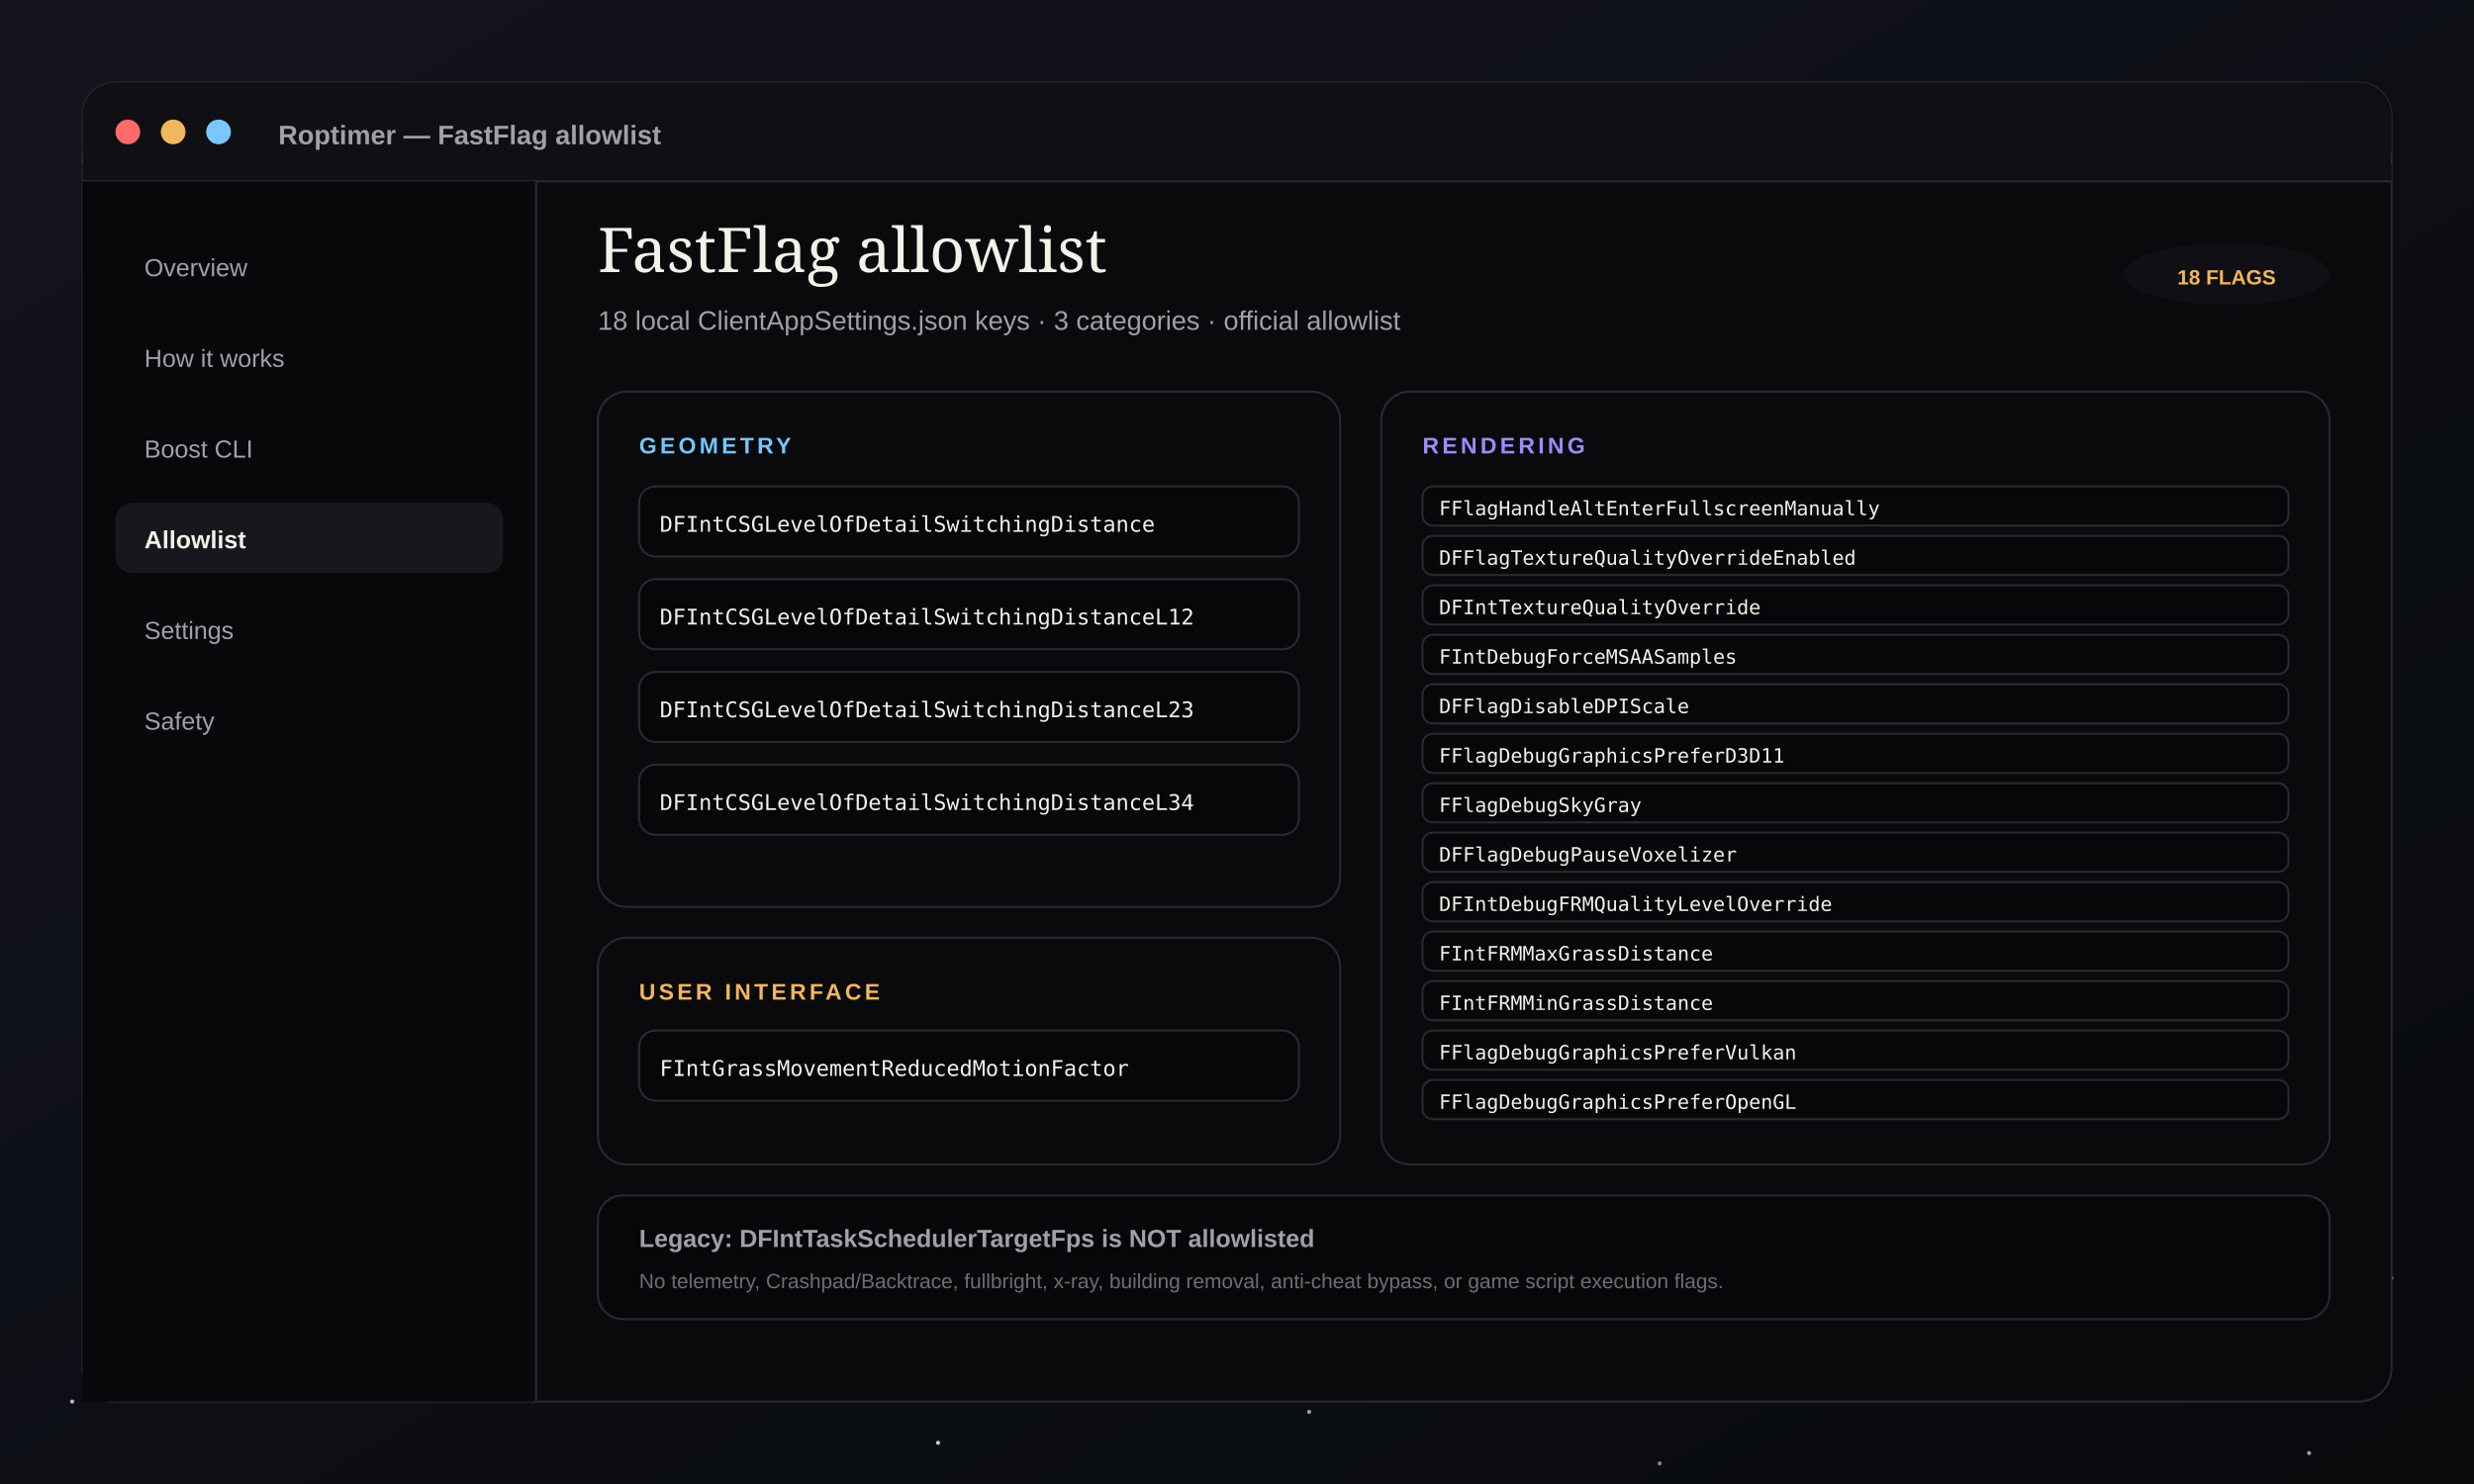
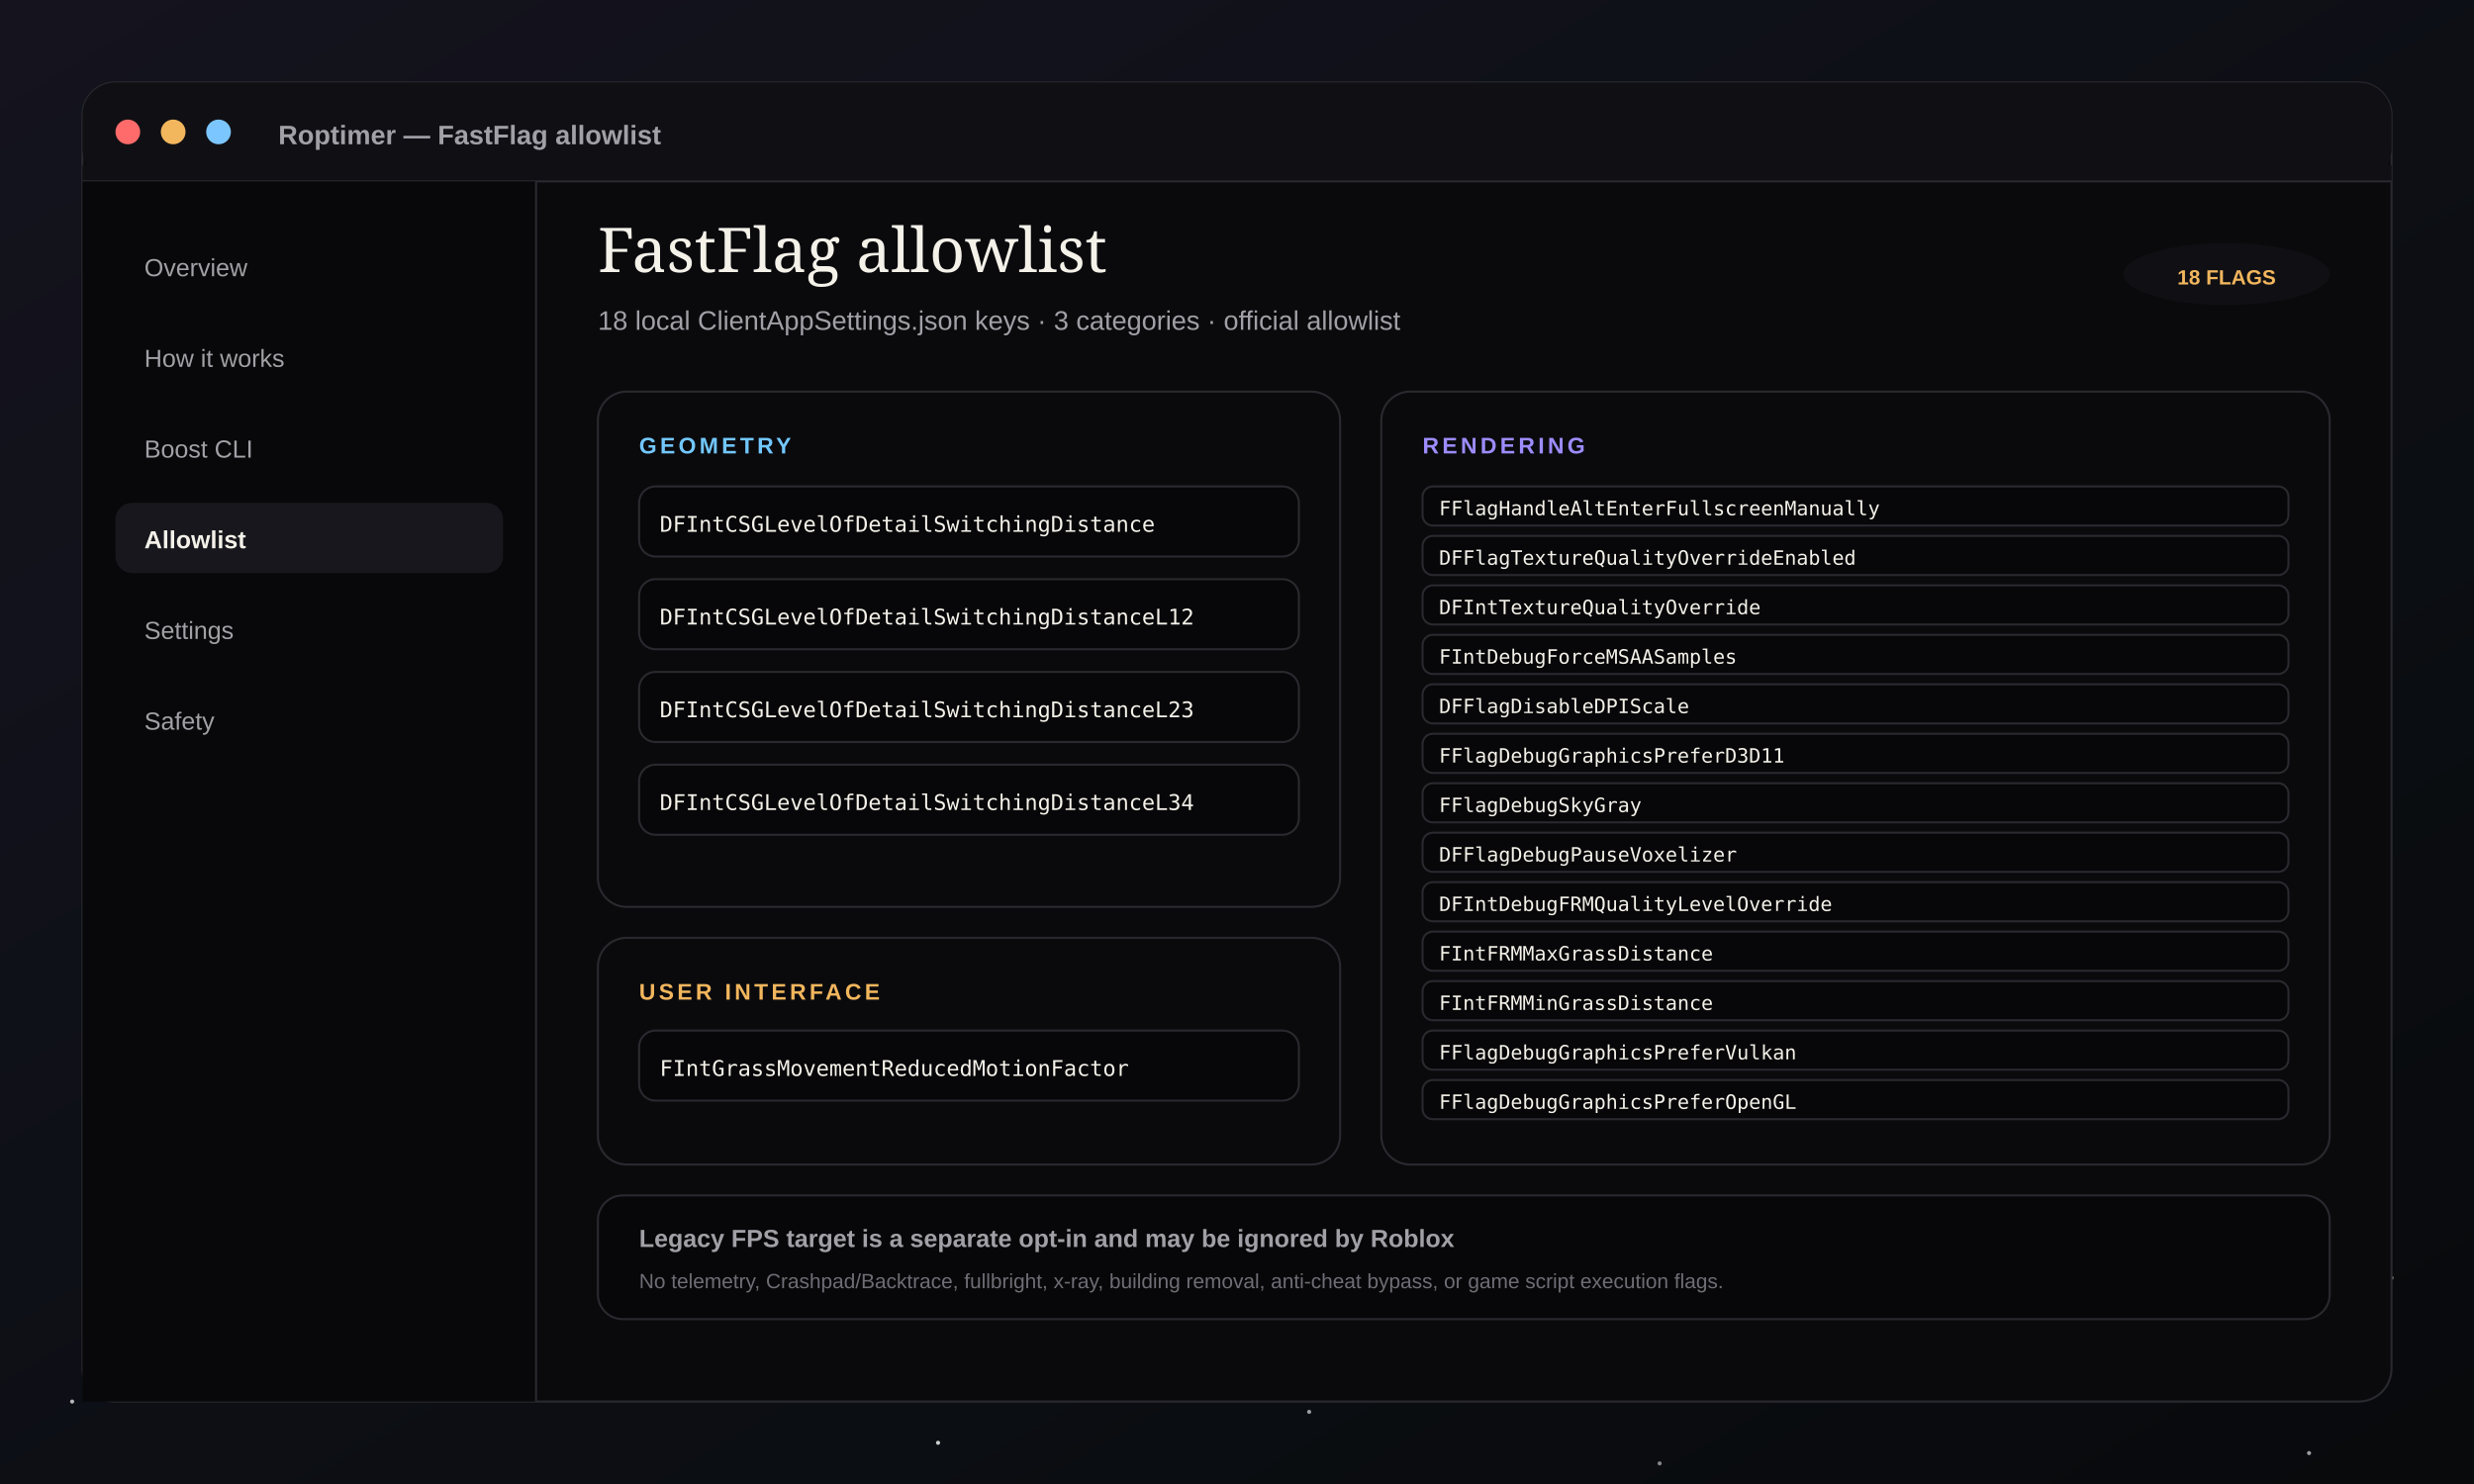
<svg xmlns="http://www.w3.org/2000/svg" width="1200" height="720" viewBox="0 0 1200 720" role="img" aria-label="Roptimer FastFlag allowlist screenshot">
  <defs>
    <linearGradient id="grad" x1="0" y1="0" x2="1" y2="1">
      <stop offset="0" stop-color="#9c8cff" stop-opacity=".22" />
      <stop offset="1" stop-color="#72c7ff" stop-opacity=".05" />
    </linearGradient>
    <linearGradient id="progress" x1="0" y1="0" x2="1" y2="0">
      <stop offset="0" stop-color="#9c8cff" />
      <stop offset="1" stop-color="#72c7ff" />
    </linearGradient>
    <filter id="softGlow" x="-50%" y="-50%" width="200%" height="200%">
      <feGaussianBlur stdDeviation="18" result="blur" />
      <feMerge>
        <feMergeNode in="blur" />
        <feMergeNode in="SourceGraphic" />
      </feMerge>
    </filter>
  </defs>
  <rect x="0" y="0" width="1200" height="720" rx="0" fill="#050506" opacity="1" />
  <rect x="0" y="0" width="1200" height="720" rx="0" fill="url(#grad)" opacity="0.45" />
  <circle cx="45" cy="60" r="2" fill="#ffffff" opacity="1.0" />
  <circle cx="130" cy="120" r="1" fill="#ffffff" opacity="0.7" />
  <circle cx="210" cy="44" r="1" fill="#ffffff" opacity="0.8" />
  <circle cx="330" cy="90" r="1" fill="#ffffff" opacity="0.5" />
  <circle cx="470" cy="55" r="2" fill="#ffffff" opacity="0.9" />
  <circle cx="610" cy="130" r="1" fill="#ffffff" opacity="0.6" />
  <circle cx="720" cy="45" r="2" fill="#ffffff" opacity="1.0" />
  <circle cx="850" cy="105" r="1" fill="#ffffff" opacity="0.7" />
  <circle cx="990" cy="60" r="1" fill="#ffffff" opacity="0.8" />
  <circle cx="1130" cy="140" r="1" fill="#ffffff" opacity="0.6" />
  <circle cx="75" cy="250" r="1" fill="#ffffff" opacity="0.6" />
  <circle cx="250" cy="310" r="1" fill="#ffffff" opacity="0.8" />
  <circle cx="420" cy="240" r="1" fill="#ffffff" opacity="0.5" />
  <circle cx="580" cy="330" r="2" fill="#ffffff" opacity="9" />
  <circle cx="760" cy="270" r="1" fill="#ffffff" opacity="0.6" />
  <circle cx="920" cy="350" r="1" fill="#ffffff" opacity="0.8" />
  <circle cx="1080" cy="260" r="1" fill="#ffffff" opacity="0.5" />
  <circle cx="60" cy="470" r="1" fill="#ffffff" opacity="0.8" />
  <circle cx="190" cy="550" r="1" fill="#ffffff" opacity="0.6" />
  <circle cx="360" cy="490" r="1" fill="#ffffff" opacity="0.7" />
  <circle cx="520" cy="610" r="1" fill="#ffffff" opacity="0.5" />
  <circle cx="690" cy="520" r="1" fill="#ffffff" opacity="0.8" />
  <circle cx="840" cy="600" r="1" fill="#ffffff" opacity="0.6" />
  <circle cx="1010" cy="500" r="2" fill="#ffffff" opacity="0.9" />
  <circle cx="1160" cy="620" r="1" fill="#ffffff" opacity="0.5" />
  <circle cx="35" cy="680" r="1" fill="#ffffff" opacity="0.7" />
  <circle cx="275" cy="665" r="1" fill="#ffffff" opacity="0.5" />
  <circle cx="455" cy="700" r="1" fill="#ffffff" opacity="0.8" />
  <circle cx="635" cy="685" r="1" fill="#ffffff" opacity="0.6" />
  <circle cx="805" cy="710" r="1" fill="#ffffff" opacity="0.5" />
  <circle cx="970" cy="675" r="1" fill="#ffffff" opacity="0.7" />
  <circle cx="1120" cy="705" r="1" fill="#ffffff" opacity="0.6" />
  <circle cx="150" cy="190" r="1" fill="#ffffff" opacity="0.5" />
  <circle cx="390" cy="150" r="1" fill="#ffffff" opacity="0.6" />
  <circle cx="660" cy="190" r="1" fill="#ffffff" opacity="0.5" />
  <circle cx="895" cy="200" r="1" fill="#ffffff" opacity="0.6" />
  <circle cx="1040" cy="175" r="1" fill="#ffffff" opacity="0.5" />
  <circle cx="75" cy="365" r="1" fill="#ffffff" opacity="0.5" />
  <circle cx="300" cy="400" r="1" fill="#ffffff" opacity="0.6" />
  <circle cx="735" cy="390" r="1" fill="#ffffff" opacity="0.5" />
  <rect x="40" y="40" width="1120" height="640" rx="16" fill="#0a0a0d" stroke="#29292f" stroke-width="1" opacity="1" />
  <rect x="40" y="40" width="1120" height="48" rx="16" fill="#101014" opacity="1" />
  <rect x="40" y="80" width="1120" height="8" rx="0" fill="#101014" opacity="1" />
  <circle cx="62" cy="64" r="6" fill="#ff6b6b" opacity="1" />
  <circle cx="84" cy="64" r="6" fill="#f2b65d" opacity="1" />
  <circle cx="106" cy="64" r="6" fill="#7cc6ff" opacity="1" />
  <text x="135" y="70" font-size="13" fill="#a1a0a6" font-weight="700" font-family="Arial, Helvetica, sans-serif" text-anchor="start" opacity="1">Roptimer — FastFlag allowlist</text>
  <line x1="40" y1="88" x2="1160" y2="88" stroke="#29292f" stroke-width="1" opacity="1" />
  <rect x="40" y="88" width="220" height="592" rx="0" fill="#08080a" opacity="1" />
  <line x1="260" y1="88" x2="260" y2="680" stroke="#29292f" stroke-width="1" opacity="1" />
  <text x="70" y="134" font-size="12" fill="#a1a0a6" font-weight="400" font-family="Arial, Helvetica, sans-serif" text-anchor="start" opacity="1">Overview</text>
  <text x="70" y="178" font-size="12" fill="#a1a0a6" font-weight="400" font-family="Arial, Helvetica, sans-serif" text-anchor="start" opacity="1">How it works</text>
  <text x="70" y="222" font-size="12" fill="#a1a0a6" font-weight="400" font-family="Arial, Helvetica, sans-serif" text-anchor="start" opacity="1">Boost CLI</text>
  <rect x="56" y="244" width="188" height="34" rx="8" fill="#17171d" opacity="1" />
  <text x="70" y="266" font-size="12" fill="#f4f1e9" font-weight="700" font-family="Arial, Helvetica, sans-serif" text-anchor="start" opacity="1">Allowlist</text>
  <text x="70" y="310" font-size="12" fill="#a1a0a6" font-weight="400" font-family="Arial, Helvetica, sans-serif" text-anchor="start" opacity="1">Settings</text>
  <text x="70" y="354" font-size="12" fill="#a1a0a6" font-weight="400" font-family="Arial, Helvetica, sans-serif" text-anchor="start" opacity="1">Safety</text>
  <text x="290" y="132" font-size="30" fill="#f4f1e9" font-weight="400" font-family="Georgia, serif" text-anchor="start" opacity="1">FastFlag allowlist</text>
  <text x="290" y="160" font-size="13" fill="#a1a0a6" font-weight="400" font-family="Arial, Helvetica, sans-serif" text-anchor="start" opacity="1">18 local ClientAppSettings.json keys · 3 categories · official allowlist</text>
  <rect x="1030" y="118" width="100" height="30" rx="999" fill="#101014" opacity="1" />
  <text x="1080" y="138" font-size="10" fill="#f2b65d" font-weight="800" font-family="Arial, Helvetica, sans-serif" text-anchor="middle" opacity="1">18 FLAGS</text>
  <rect x="290" y="190" width="360" height="250" rx="14" fill="#0a0a0d" stroke="#29292f" stroke-width="1" opacity="1" />
  <text x="310" y="220" font-size="11" fill="#72c7ff" font-weight="800" font-family="Arial, Helvetica, sans-serif" text-anchor="start" opacity="1" letter-spacing="1.6">GEOMETRY</text>
  <rect x="310" y="236" width="320" height="34" rx="8" fill="#070709" stroke="#29292f" stroke-width="1" opacity="1" />
  <text x="320" y="258" font-size="10.5" fill="#f4f1e9" font-weight="400" font-family="SFMono-Regular, Consolas, monospace" text-anchor="start" opacity="1">DFIntCSGLevelOfDetailSwitchingDistance</text>
  <rect x="310" y="281" width="320" height="34" rx="8" fill="#070709" stroke="#29292f" stroke-width="1" opacity="1" />
  <text x="320" y="303" font-size="10.5" fill="#f4f1e9" font-weight="400" font-family="SFMono-Regular, Consolas, monospace" text-anchor="start" opacity="1">DFIntCSGLevelOfDetailSwitchingDistanceL12</text>
  <rect x="310" y="326" width="320" height="34" rx="8" fill="#070709" stroke="#29292f" stroke-width="1" opacity="1" />
  <text x="320" y="348" font-size="10.5" fill="#f4f1e9" font-weight="400" font-family="SFMono-Regular, Consolas, monospace" text-anchor="start" opacity="1">DFIntCSGLevelOfDetailSwitchingDistanceL23</text>
  <rect x="310" y="371" width="320" height="34" rx="8" fill="#070709" stroke="#29292f" stroke-width="1" opacity="1" />
  <text x="320" y="393" font-size="10.5" fill="#f4f1e9" font-weight="400" font-family="SFMono-Regular, Consolas, monospace" text-anchor="start" opacity="1">DFIntCSGLevelOfDetailSwitchingDistanceL34</text>
  <rect x="290" y="455" width="360" height="110" rx="14" fill="#0a0a0d" stroke="#29292f" stroke-width="1" opacity="1" />
  <text x="310" y="485" font-size="11" fill="#f2b65d" font-weight="800" font-family="Arial, Helvetica, sans-serif" text-anchor="start" opacity="1" letter-spacing="1.6">USER INTERFACE</text>
  <rect x="310" y="500" width="320" height="34" rx="8" fill="#070709" stroke="#29292f" stroke-width="1" opacity="1" />
  <text x="320" y="522" font-size="10.5" fill="#f4f1e9" font-weight="400" font-family="SFMono-Regular, Consolas, monospace" text-anchor="start" opacity="1">FIntGrassMovementReducedMotionFactor</text>
  <rect x="670" y="190" width="460" height="375" rx="14" fill="#0a0a0d" stroke="#29292f" stroke-width="1" opacity="1" />
  <text x="690" y="220" font-size="11" fill="#9c8cff" font-weight="800" font-family="Arial, Helvetica, sans-serif" text-anchor="start" opacity="1" letter-spacing="1.6">RENDERING</text>
  <rect x="690" y="236" width="420" height="19" rx="5" fill="#070709" stroke="#29292f" stroke-width="1" opacity="1" />
  <text x="698" y="250" font-size="9.6" fill="#f4f1e9" font-weight="400" font-family="SFMono-Regular, Consolas, monospace" text-anchor="start" opacity="1">FFlagHandleAltEnterFullscreenManually</text>
  <rect x="690" y="260" width="420" height="19" rx="5" fill="#070709" stroke="#29292f" stroke-width="1" opacity="1" />
  <text x="698" y="274" font-size="9.6" fill="#f4f1e9" font-weight="400" font-family="SFMono-Regular, Consolas, monospace" text-anchor="start" opacity="1">DFFlagTextureQualityOverrideEnabled</text>
  <rect x="690" y="284" width="420" height="19" rx="5" fill="#070709" stroke="#29292f" stroke-width="1" opacity="1" />
  <text x="698" y="298" font-size="9.6" fill="#f4f1e9" font-weight="400" font-family="SFMono-Regular, Consolas, monospace" text-anchor="start" opacity="1">DFIntTextureQualityOverride</text>
  <rect x="690" y="308" width="420" height="19" rx="5" fill="#070709" stroke="#29292f" stroke-width="1" opacity="1" />
  <text x="698" y="322" font-size="9.6" fill="#f4f1e9" font-weight="400" font-family="SFMono-Regular, Consolas, monospace" text-anchor="start" opacity="1">FIntDebugForceMSAASamples</text>
  <rect x="690" y="332" width="420" height="19" rx="5" fill="#070709" stroke="#29292f" stroke-width="1" opacity="1" />
  <text x="698" y="346" font-size="9.6" fill="#f4f1e9" font-weight="400" font-family="SFMono-Regular, Consolas, monospace" text-anchor="start" opacity="1">DFFlagDisableDPIScale</text>
  <rect x="690" y="356" width="420" height="19" rx="5" fill="#070709" stroke="#29292f" stroke-width="1" opacity="1" />
  <text x="698" y="370" font-size="9.6" fill="#f4f1e9" font-weight="400" font-family="SFMono-Regular, Consolas, monospace" text-anchor="start" opacity="1">FFlagDebugGraphicsPreferD3D11</text>
  <rect x="690" y="380" width="420" height="19" rx="5" fill="#070709" stroke="#29292f" stroke-width="1" opacity="1" />
  <text x="698" y="394" font-size="9.6" fill="#f4f1e9" font-weight="400" font-family="SFMono-Regular, Consolas, monospace" text-anchor="start" opacity="1">FFlagDebugSkyGray</text>
  <rect x="690" y="404" width="420" height="19" rx="5" fill="#070709" stroke="#29292f" stroke-width="1" opacity="1" />
  <text x="698" y="418" font-size="9.6" fill="#f4f1e9" font-weight="400" font-family="SFMono-Regular, Consolas, monospace" text-anchor="start" opacity="1">DFFlagDebugPauseVoxelizer</text>
  <rect x="690" y="428" width="420" height="19" rx="5" fill="#070709" stroke="#29292f" stroke-width="1" opacity="1" />
  <text x="698" y="442" font-size="9.6" fill="#f4f1e9" font-weight="400" font-family="SFMono-Regular, Consolas, monospace" text-anchor="start" opacity="1">DFIntDebugFRMQualityLevelOverride</text>
  <rect x="690" y="452" width="420" height="19" rx="5" fill="#070709" stroke="#29292f" stroke-width="1" opacity="1" />
  <text x="698" y="466" font-size="9.6" fill="#f4f1e9" font-weight="400" font-family="SFMono-Regular, Consolas, monospace" text-anchor="start" opacity="1">FIntFRMMaxGrassDistance</text>
  <rect x="690" y="476" width="420" height="19" rx="5" fill="#070709" stroke="#29292f" stroke-width="1" opacity="1" />
  <text x="698" y="490" font-size="9.6" fill="#f4f1e9" font-weight="400" font-family="SFMono-Regular, Consolas, monospace" text-anchor="start" opacity="1">FIntFRMMinGrassDistance</text>
  <rect x="690" y="500" width="420" height="19" rx="5" fill="#070709" stroke="#29292f" stroke-width="1" opacity="1" />
  <text x="698" y="514" font-size="9.6" fill="#f4f1e9" font-weight="400" font-family="SFMono-Regular, Consolas, monospace" text-anchor="start" opacity="1">FFlagDebugGraphicsPreferVulkan</text>
  <rect x="690" y="524" width="420" height="19" rx="5" fill="#070709" stroke="#29292f" stroke-width="1" opacity="1" />
  <text x="698" y="538" font-size="9.6" fill="#f4f1e9" font-weight="400" font-family="SFMono-Regular, Consolas, monospace" text-anchor="start" opacity="1">FFlagDebugGraphicsPreferOpenGL</text>
  <rect x="290" y="580" width="840" height="60" rx="12" fill="#070709" stroke="#29292f" stroke-width="1" opacity="1" />
-   <text x="310" y="605" font-size="12" fill="#a1a0a6" font-weight="700" font-family="Arial, Helvetica, sans-serif" text-anchor="start" opacity="1">Legacy: DFIntTaskSchedulerTargetFps is NOT allowlisted</text>
+   <text x="310" y="605" font-size="12" fill="#a1a0a6" font-weight="700" font-family="Arial, Helvetica, sans-serif" text-anchor="start" opacity="1">Legacy FPS target is a separate opt-in and may be ignored by Roblox</text>
  <text x="310" y="625" font-size="10" fill="#6e6d75" font-weight="400" font-family="Arial, Helvetica, sans-serif" text-anchor="start" opacity="1">No telemetry, Crashpad/Backtrace, fullbright, x-ray, building removal, anti-cheat bypass, or game script execution flags.</text>
</svg>
